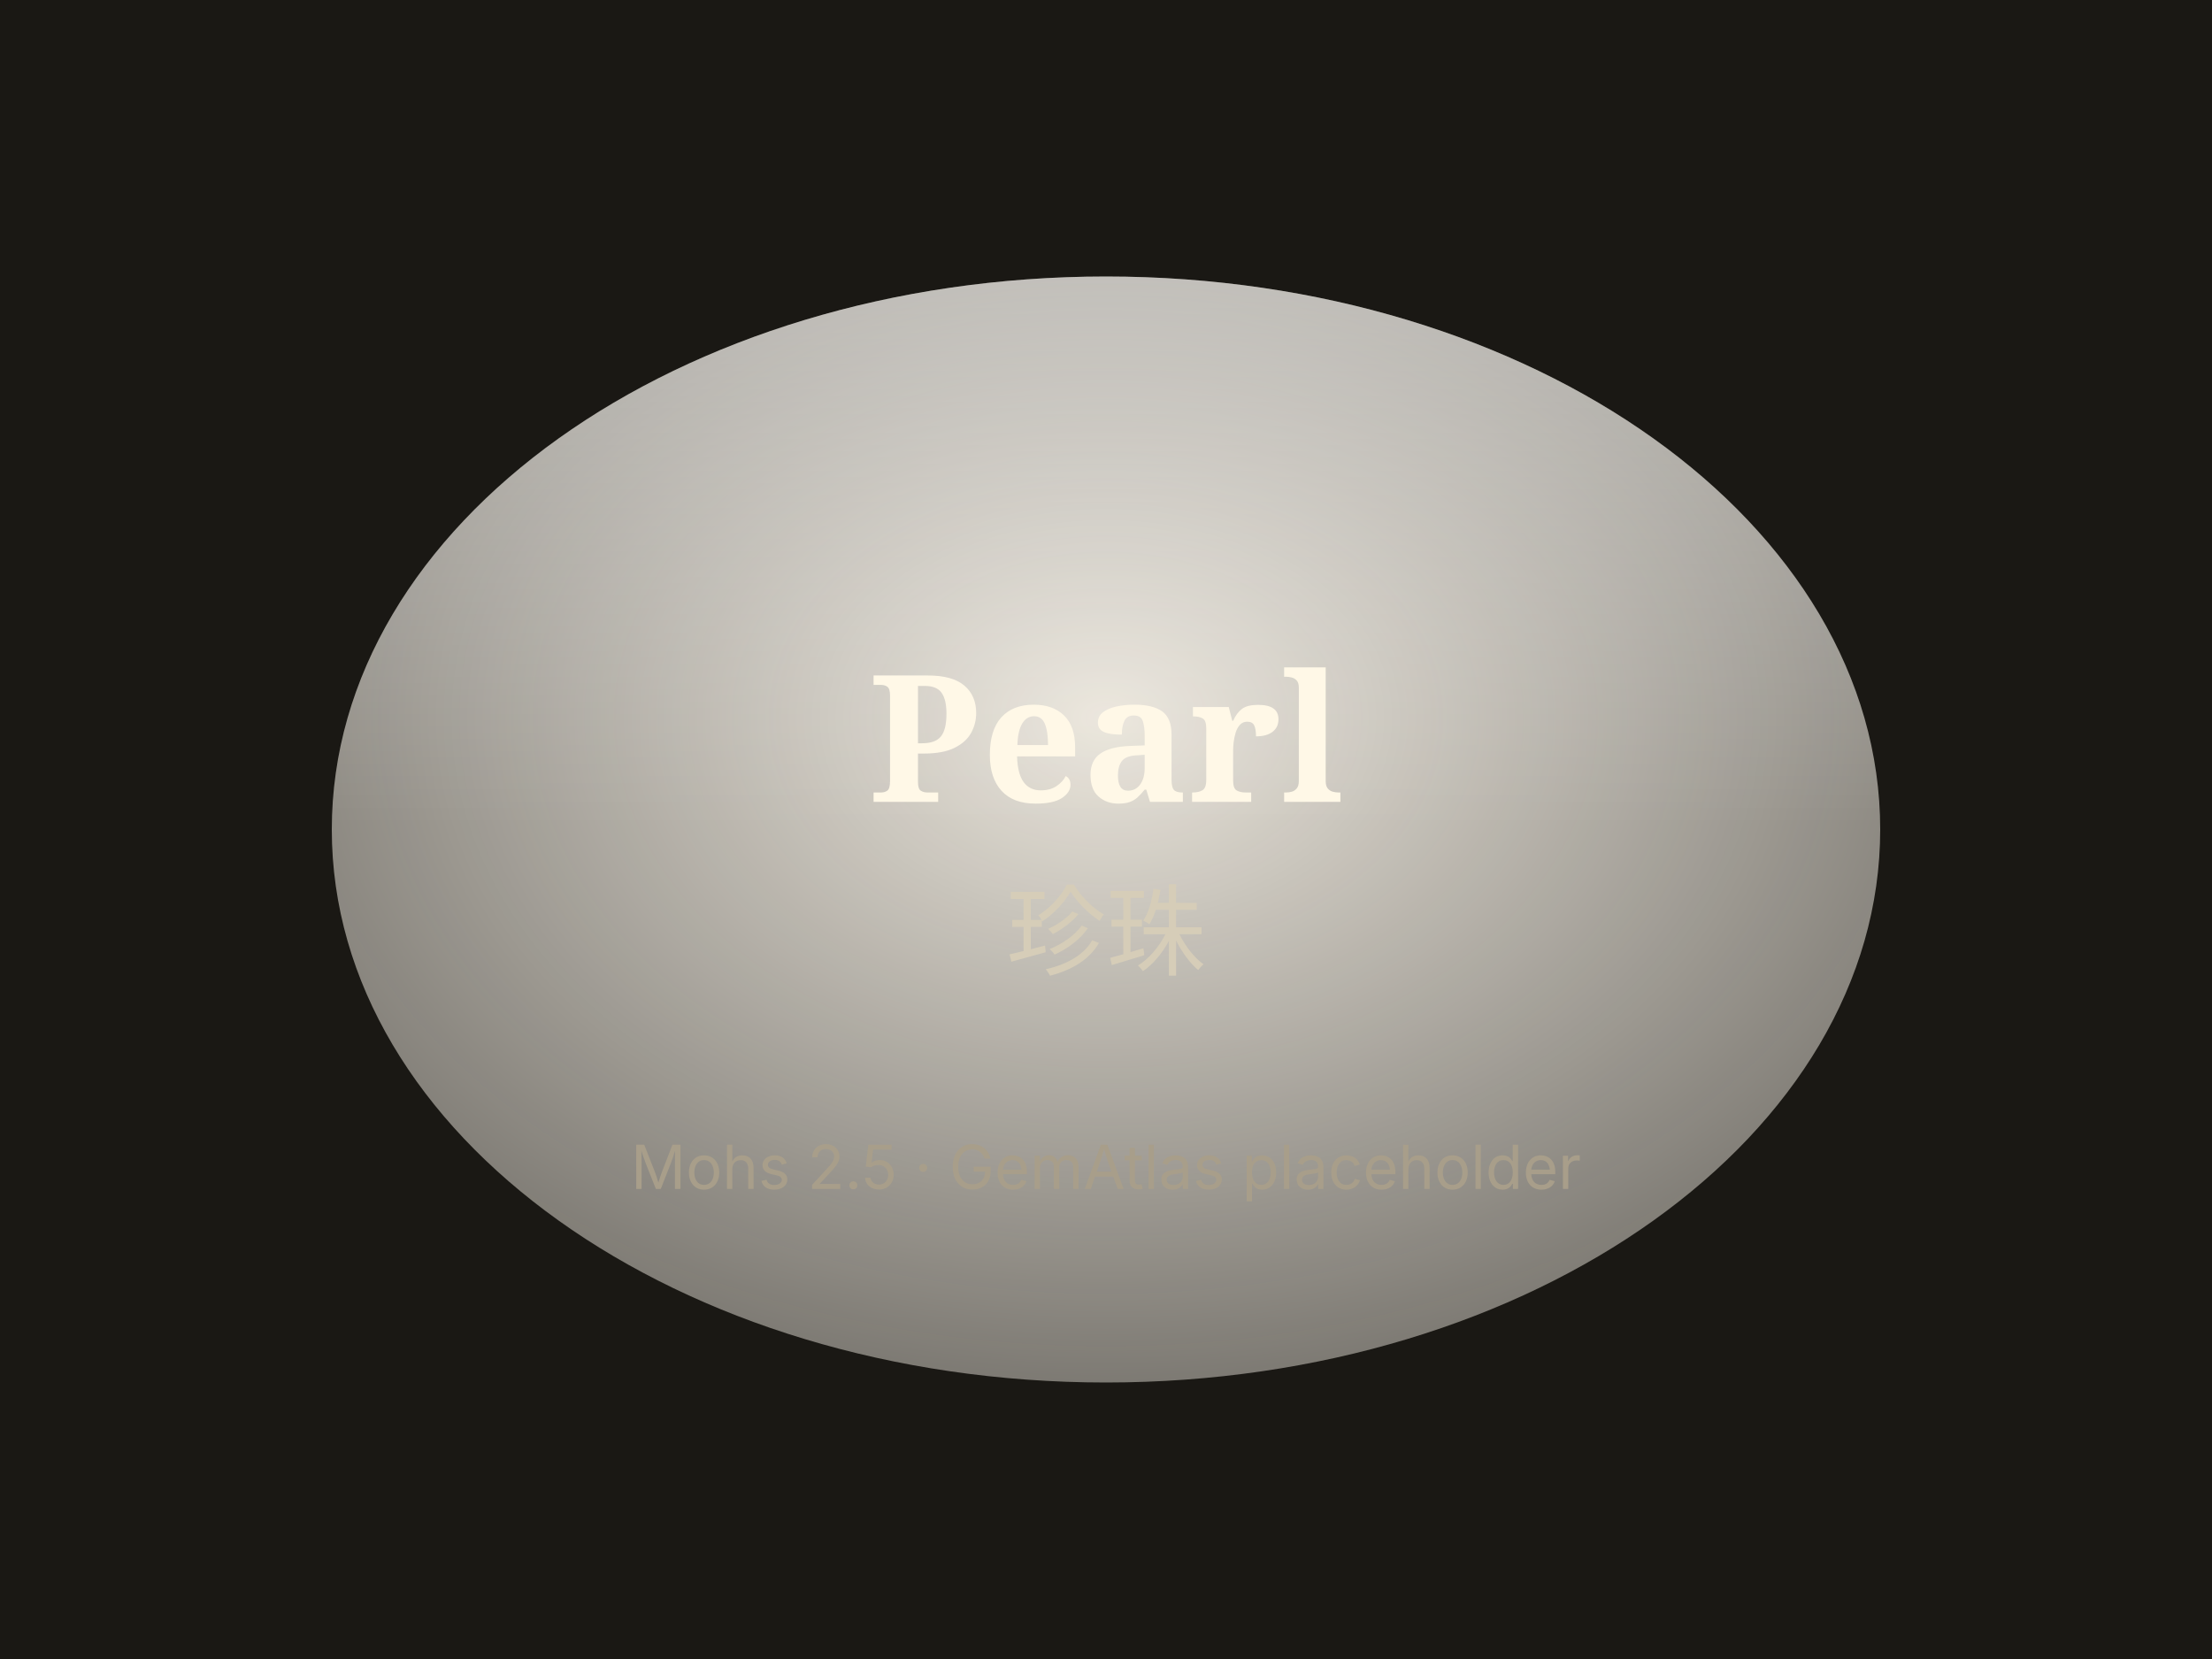
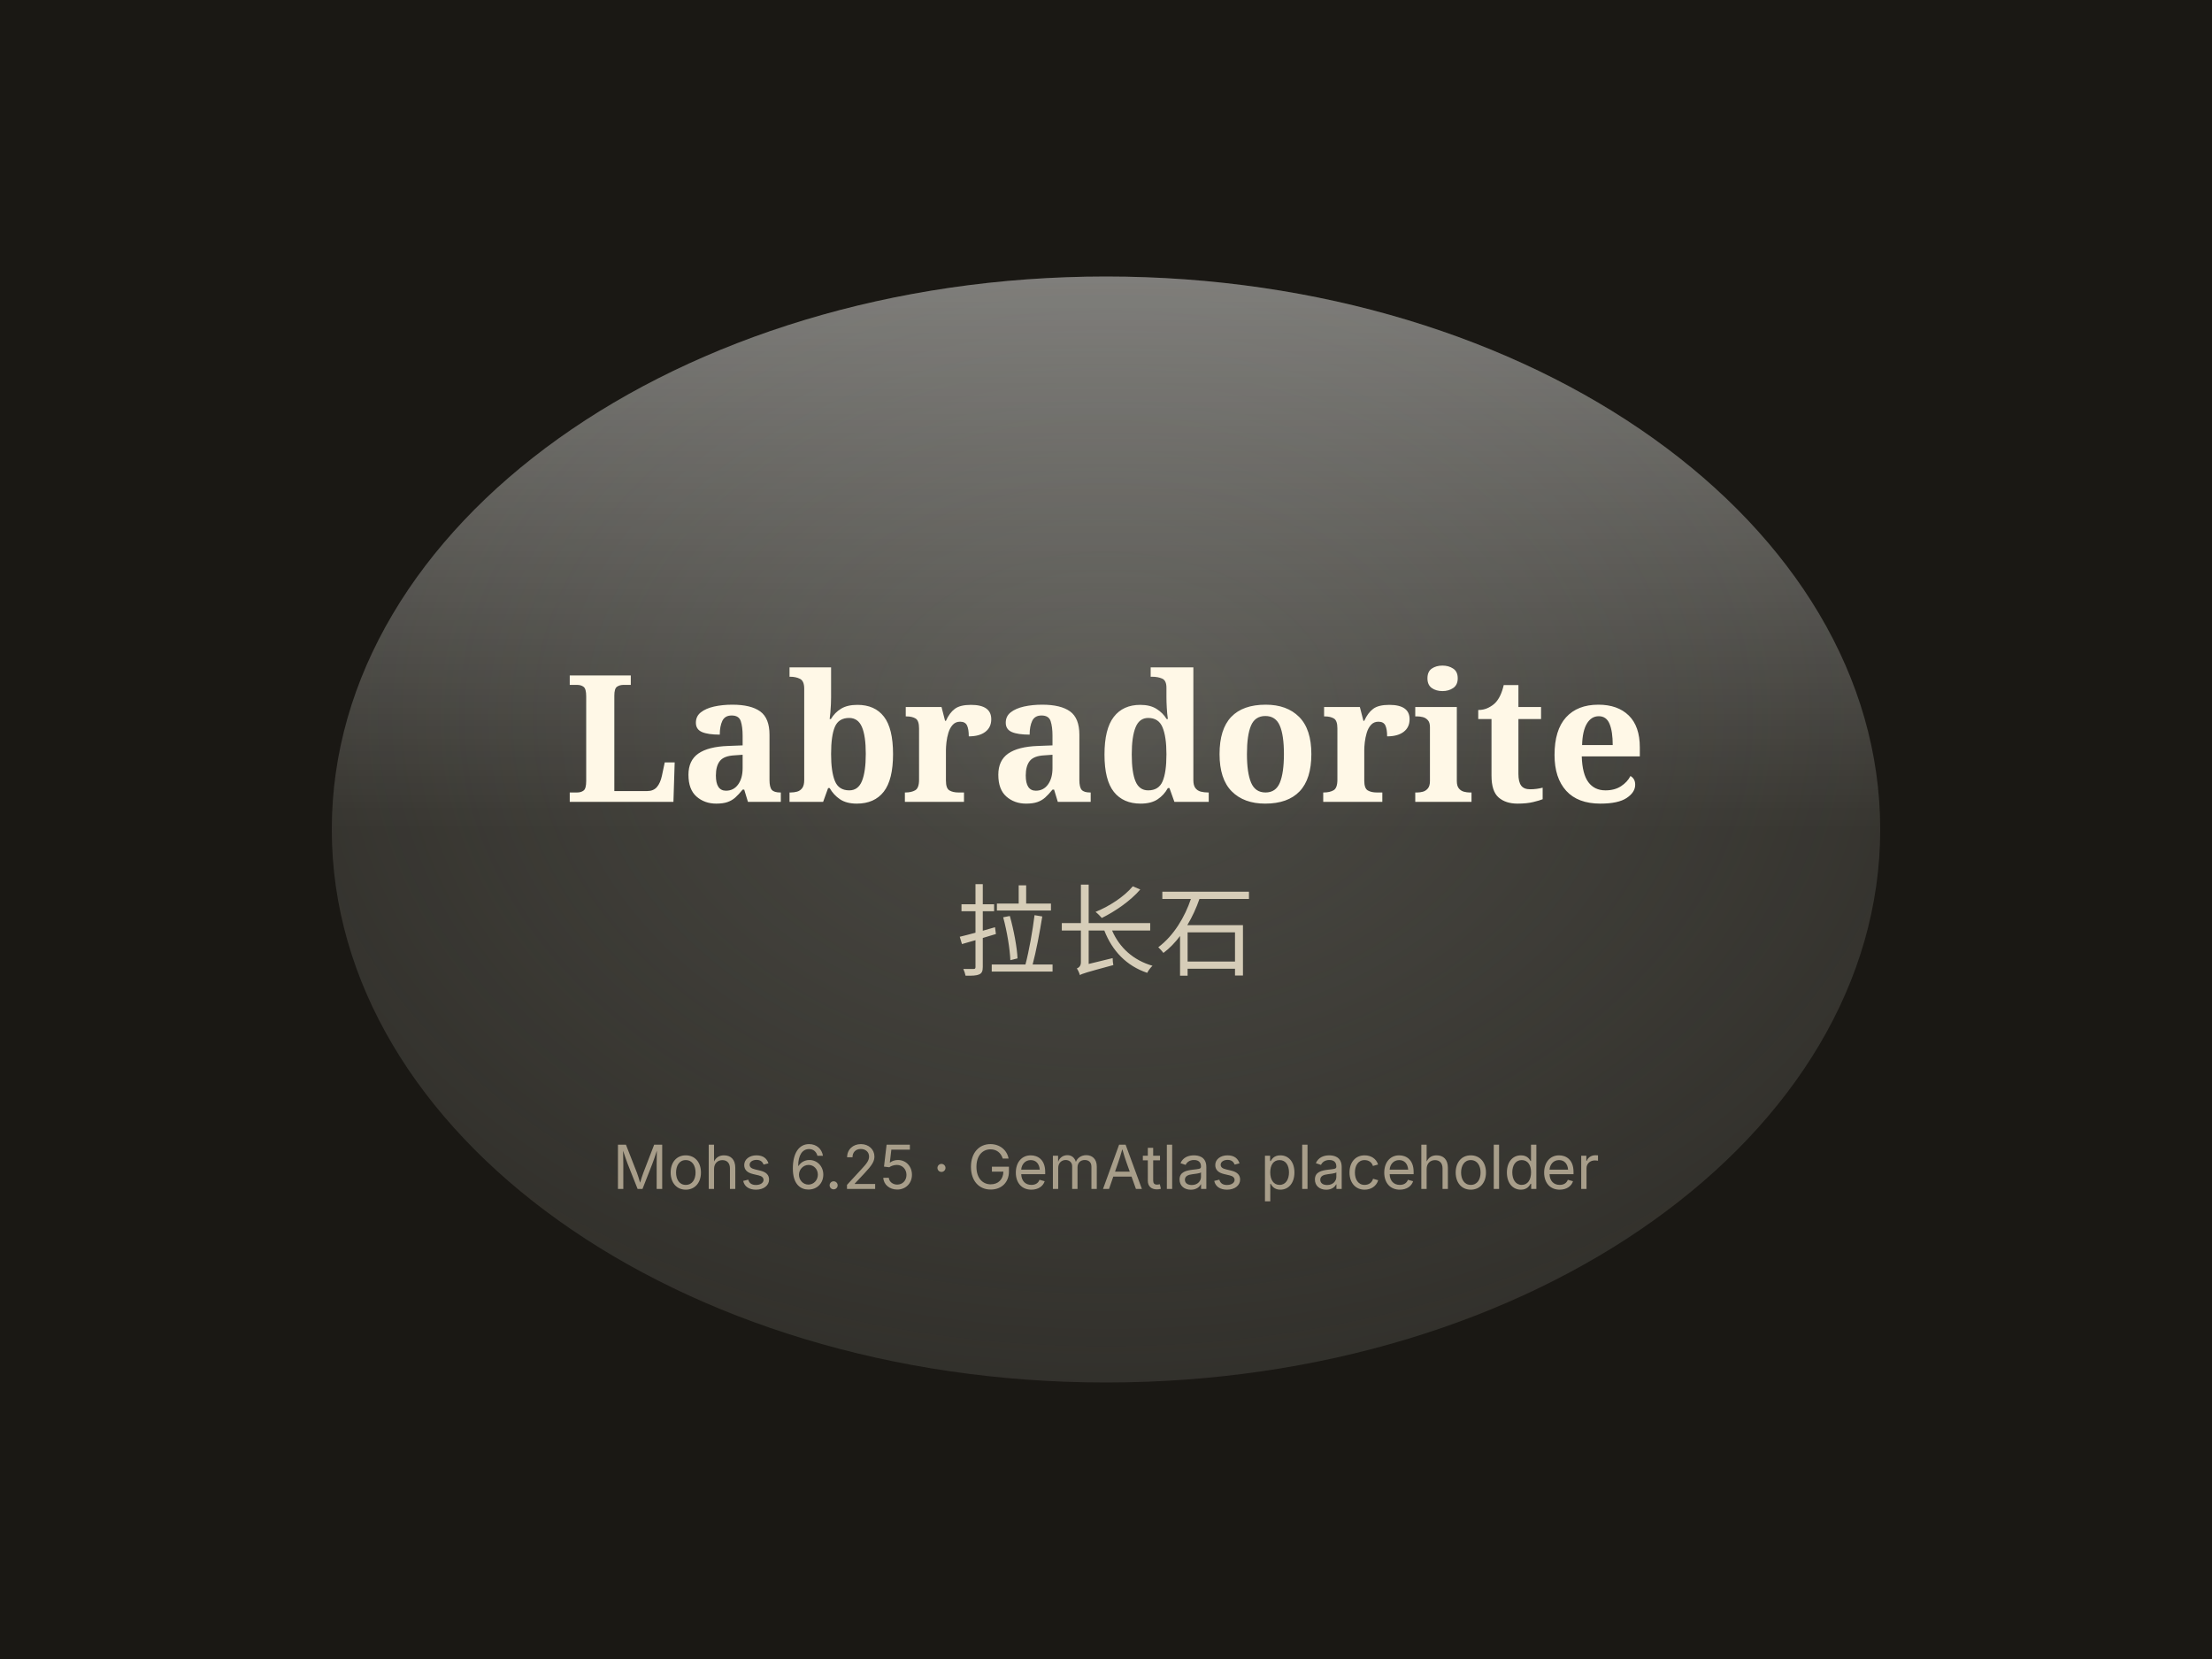
<svg xmlns="http://www.w3.org/2000/svg" viewBox="0 0 800 600">
  <defs>
    <radialGradient id="g" cx="50%" cy="40%" r="60%">
-       <stop offset="0%" stop-color="#F5F0E6" stop-opacity="0.95" />
-       <stop offset="100%" stop-color="#F5F0E6" stop-opacity="0.45" />
+       <stop offset="0%" stop-color="#4F4E48" stop-opacity="0.95" />
+       <stop offset="100%" stop-color="#4F4E48" stop-opacity="0.45" />
    </radialGradient>
    <linearGradient id="shine" x1="0%" y1="0%" x2="0%" y2="100%">
      <stop offset="0%" stop-color="#ffffff" stop-opacity="0.35" />
      <stop offset="50%" stop-color="#ffffff" stop-opacity="0" />
    </linearGradient>
  </defs>
  <rect width="800" height="600" fill="#1a1814" />
  <ellipse cx="400" cy="300" rx="280" ry="200" fill="url(#g)" />
  <ellipse cx="400" cy="300" rx="280" ry="200" fill="url(#shine)" />
-   <text x="400" y="290" text-anchor="middle" font-family="Cormorant Garamond, Georgia, serif" font-size="64" font-weight="600" fill="#fff8e7">Pearl</text>
-   <text x="400" y="350" text-anchor="middle" font-family="Noto Serif SC, serif" font-size="36" fill="#d6cdb8">珍珠</text>
-   <text x="400" y="430" text-anchor="middle" font-family="Inter, sans-serif" font-size="22" fill="#a89e8a">Mohs 2.5 · GemAtlas placeholder</text>
+   <text x="400" y="290" text-anchor="middle" font-family="Cormorant Garamond, Georgia, serif" font-size="64" font-weight="600" fill="#fff8e7">Labradorite</text>
+   <text x="400" y="350" text-anchor="middle" font-family="Noto Serif SC, serif" font-size="36" fill="#d6cdb8">拉长石</text>
+   <text x="400" y="430" text-anchor="middle" font-family="Inter, sans-serif" font-size="22" fill="#a89e8a">Mohs 6.25 · GemAtlas placeholder</text>
</svg>
